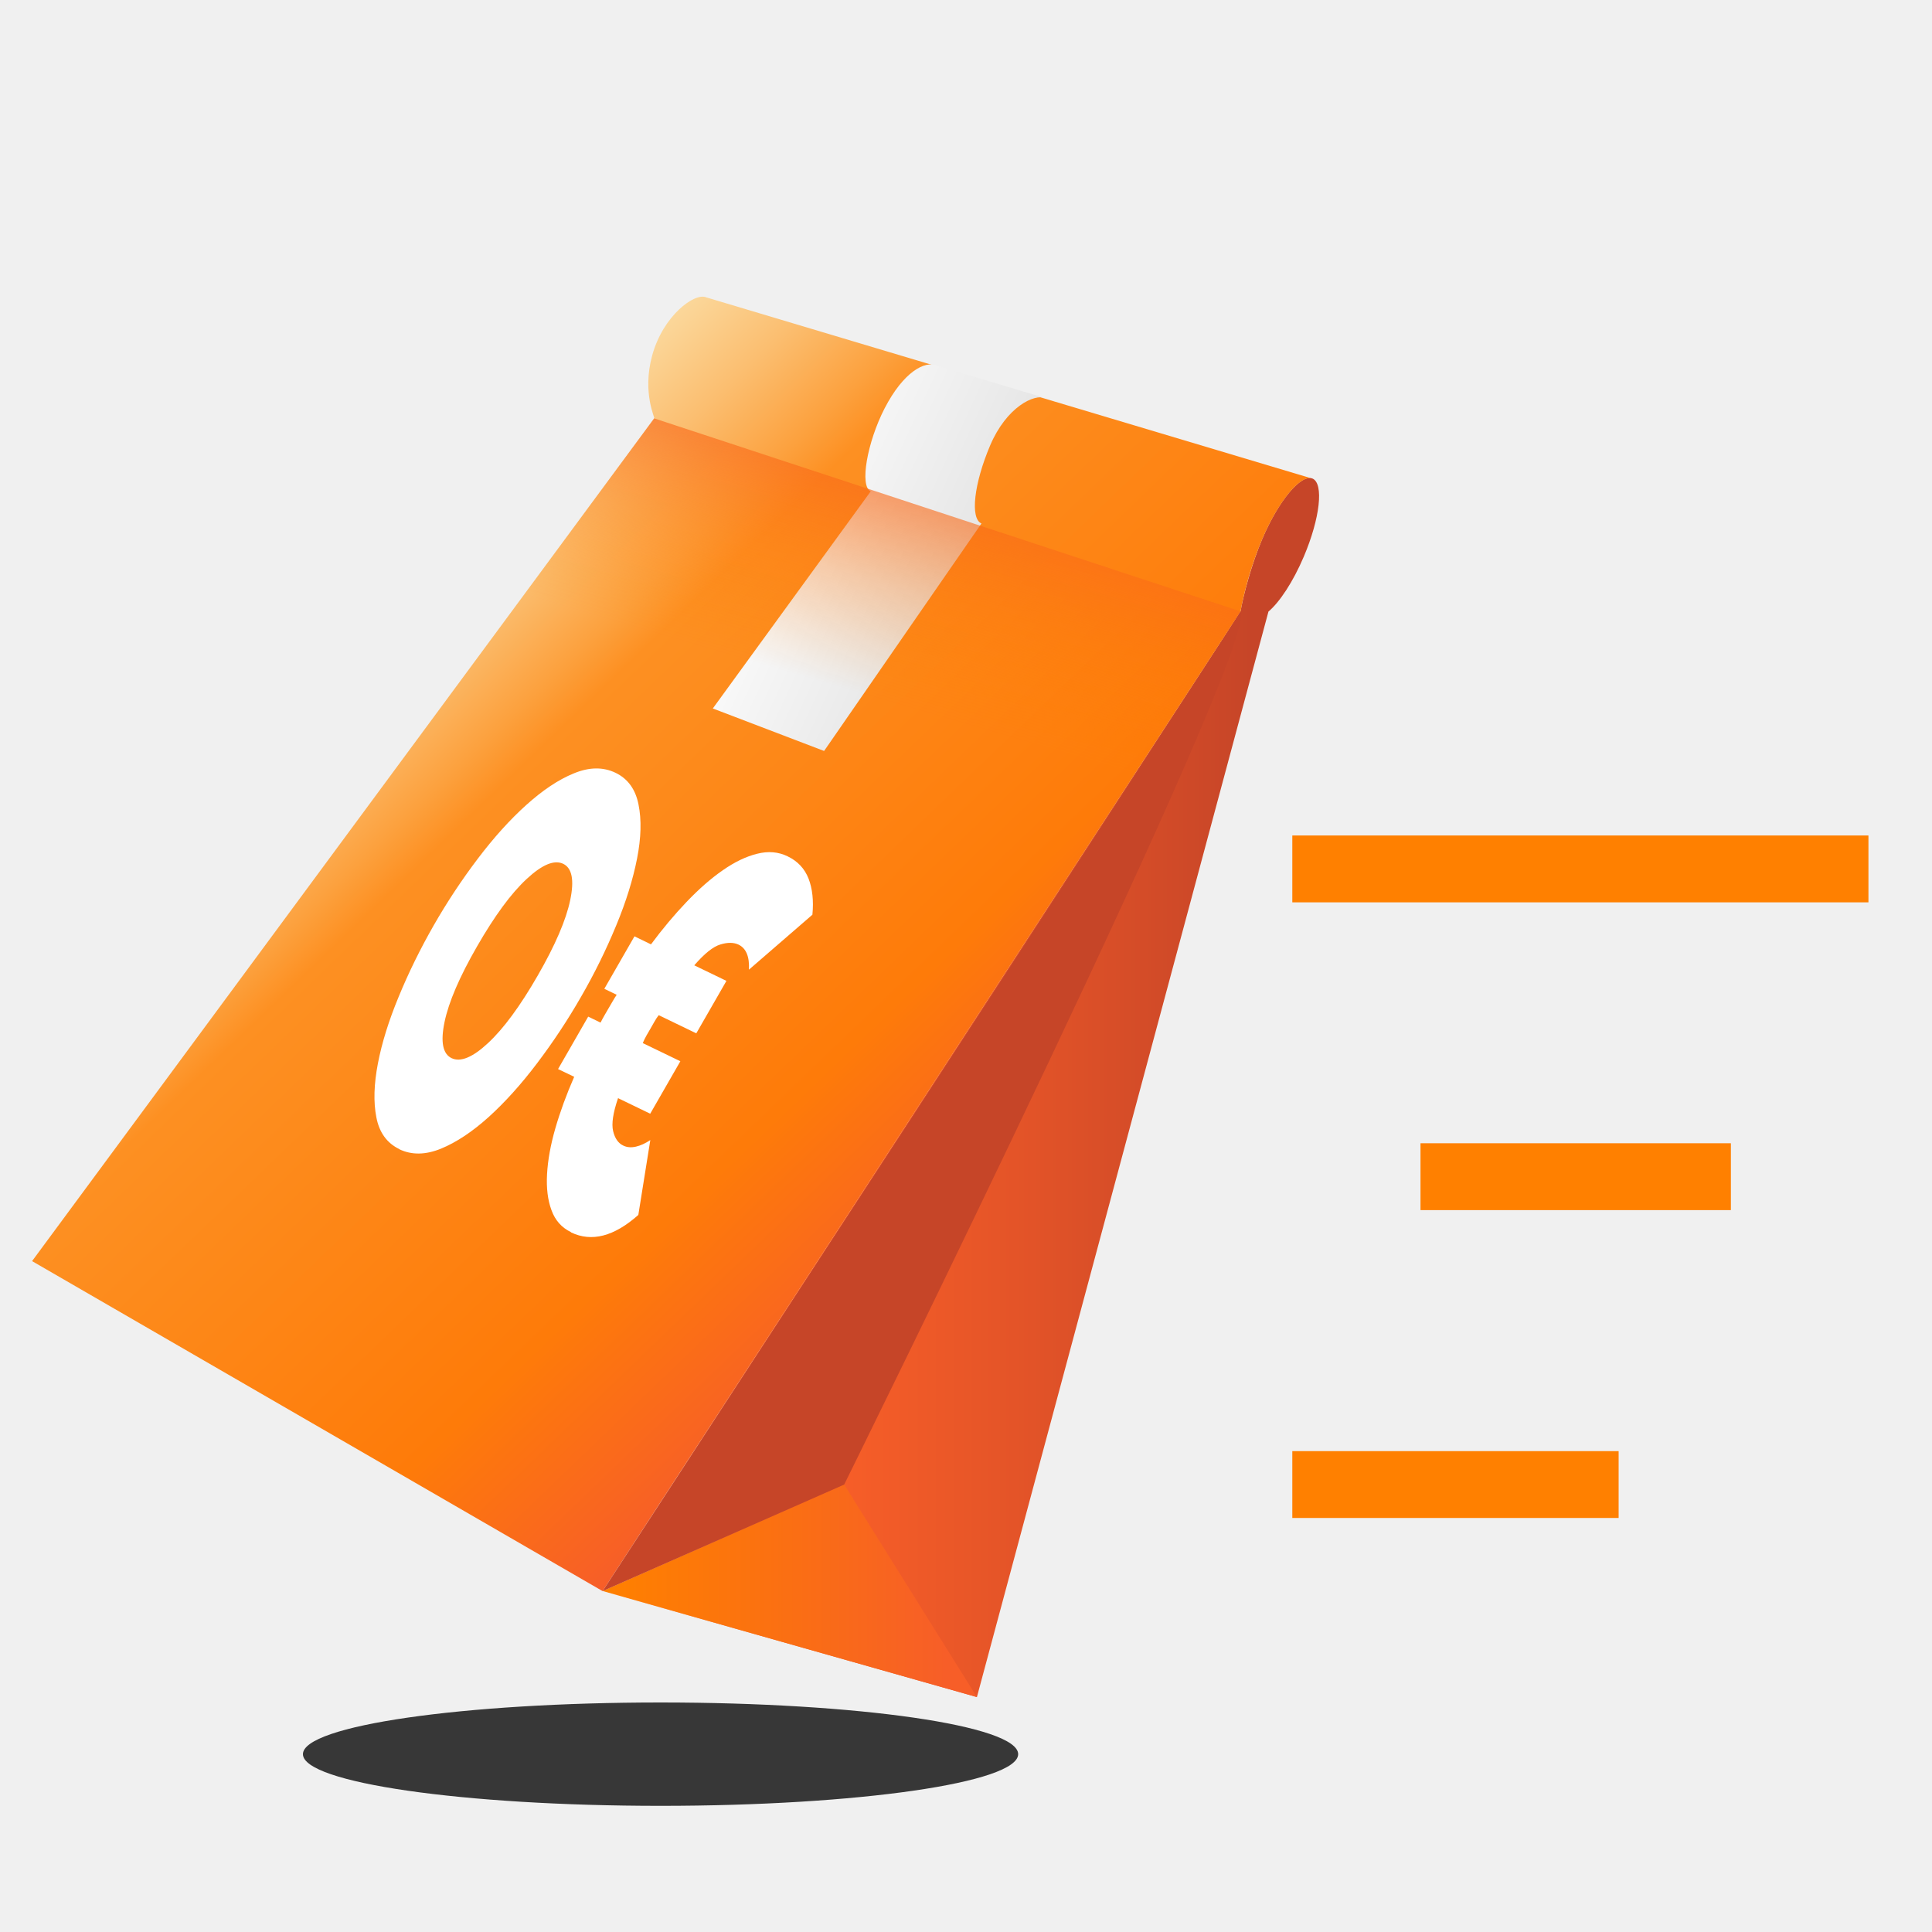
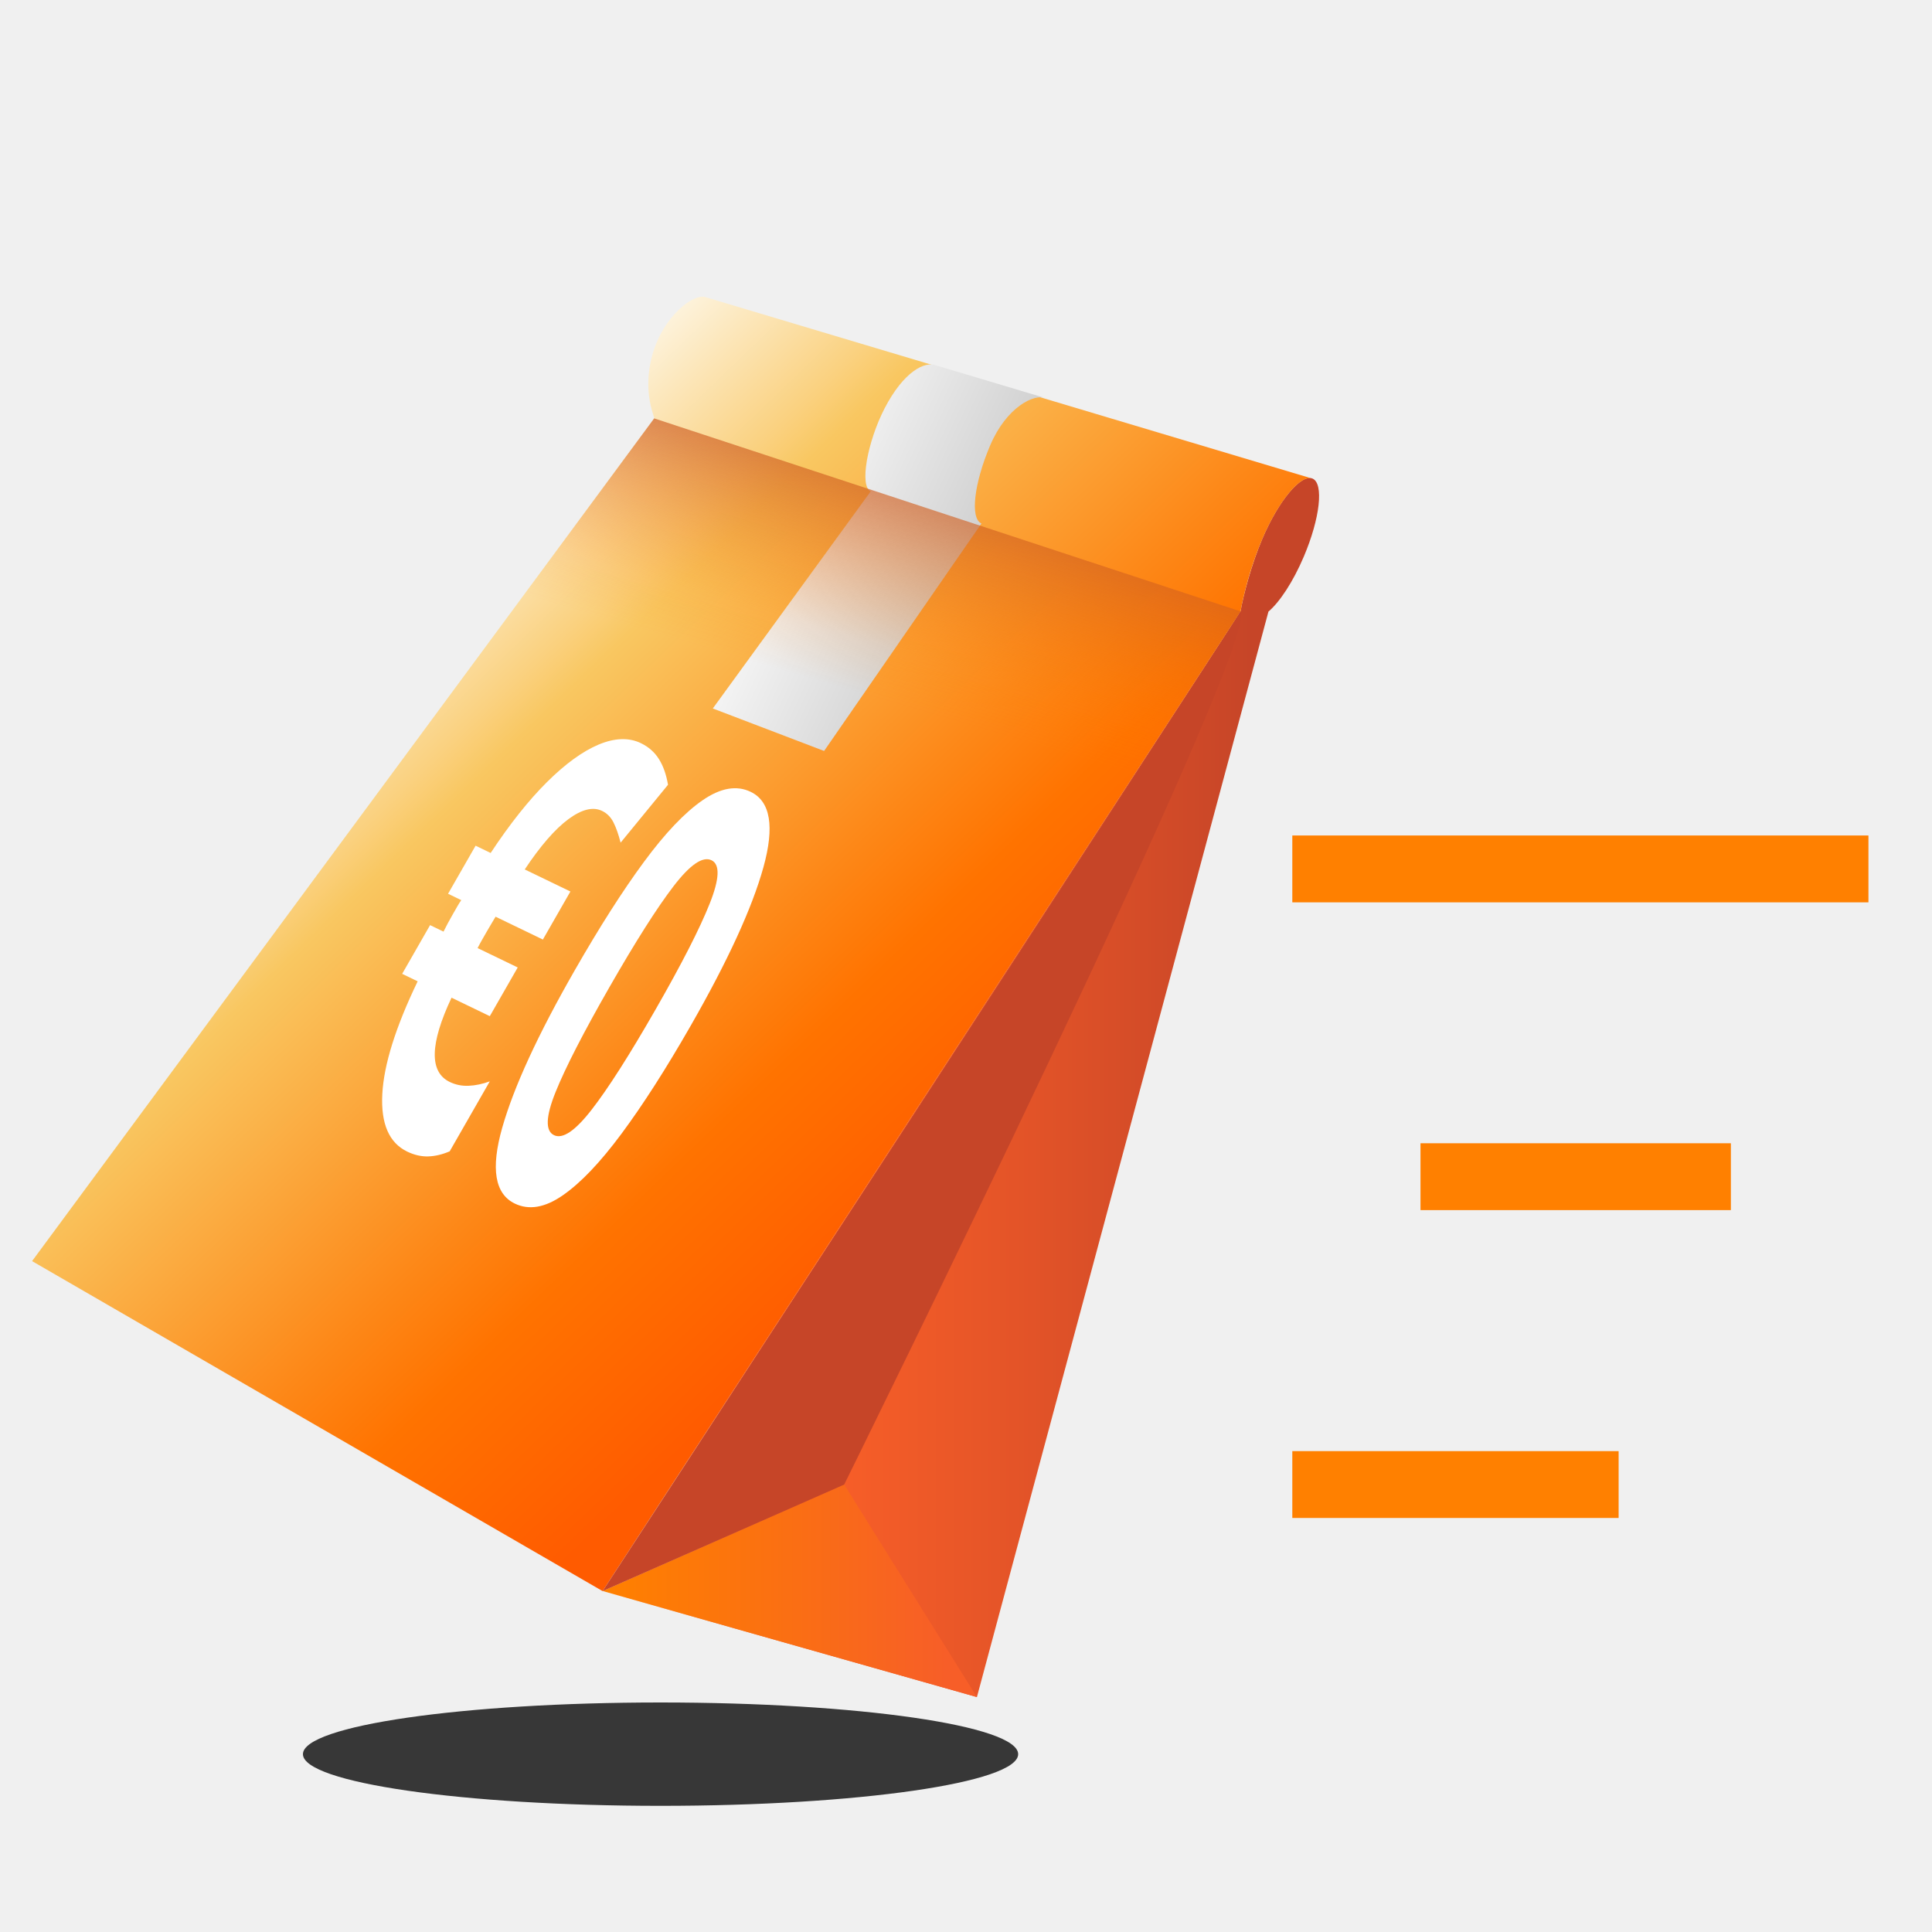
<svg xmlns="http://www.w3.org/2000/svg" id="Layer_12" viewBox="0 0 200 200">
  <defs>
-     <linearGradient id="linear-gradient" x1="-2536.18" y1="112.59" x2="-2462.01" y2="112.59" gradientTransform="matrix(-1 0 0 1 -2399.63 0)" gradientUnits="userSpaceOnUse">
+     <style>.cls-1{fill:url(#linear-gradient-7);}.cls-2{fill:url(#linear-gradient-5);}.cls-3{fill:url(#linear-gradient-6);}.cls-4{fill:url(#linear-gradient-4);}.cls-5{fill:url(#linear-gradient-3);}.cls-6{fill:url(#linear-gradient-2);}.cls-7{fill:url(#linear-gradient);}.cls-8{fill:none;stroke:#ff8000;stroke-miterlimit:10;stroke-width:6.92px;}.cls-9{fill:#fff;font-family:JETSans-Black, 'JET Sans';font-size:66.65px;font-weight:800;}.cls-10{fill:#090909;opacity:.8;}</style>
+     <linearGradient id="linear-gradient" x1="-1221.11" y1="112.59" x2="-1146.94" y2="112.59" gradientTransform="translate(-1084.56) rotate(-180) scale(1 -1)" gradientUnits="userSpaceOnUse">
      <stop offset=".09" stop-color="#c64528" />
      <stop offset=".4" stop-color="#e25328" />
      <stop offset=".67" stop-color="#f75e28" />
      <stop offset=".73" stop-color="#f7602b" />
      <stop offset=".77" stop-color="#f76735" />
      <stop offset=".82" stop-color="#f87446" />
      <stop offset=".86" stop-color="#f9865d" />
      <stop offset=".89" stop-color="#fa9d7c" />
      <stop offset=".93" stop-color="#fbb9a2" />
      <stop offset=".97" stop-color="#fddacd" />
      <stop offset="1" stop-color="#fff" />
    </linearGradient>
-     <linearGradient id="linear-gradient-2" x1="-2535.53" y1="49.57" x2="-2535.33" y2="49.48" gradientTransform="matrix(-1 0 0 1 -2399.63 0)" gradientUnits="userSpaceOnUse">
+     <linearGradient id="linear-gradient-2" x1="-1220.46" y1="49.57" x2="-1220.26" y2="49.48" gradientTransform="translate(-1084.56) rotate(-180) scale(1 -1)" gradientUnits="userSpaceOnUse">
      <stop offset="0" stop-color="#f75e28" />
      <stop offset=".19" stop-color="#fa6e14" />
      <stop offset=".43" stop-color="#ff8000" />
      <stop offset=".56" stop-color="#ffa143" />
      <stop offset=".72" stop-color="#ffc992" />
      <stop offset=".85" stop-color="#ffe6cd" />
      <stop offset=".95" stop-color="#fff8f1" />
      <stop offset="1" stop-color="#fff" />
    </linearGradient>
    <linearGradient id="linear-gradient-3" x1="103.27" y1="125.14" x2="24.4" y2="43.08" gradientUnits="userSpaceOnUse">
-       <stop offset="0" stop-color="#f75e28" />
-       <stop offset=".2" stop-color="#fe7b09" />
-       <stop offset=".59" stop-color="#fd9022" />
-       <stop offset=".63" stop-color="#fca13e" />
-       <stop offset=".71" stop-color="#fbbe70" />
-       <stop offset=".78" stop-color="#fbd495" />
-       <stop offset=".83" stop-color="#fbe2ab" />
-       <stop offset=".87" stop-color="#fbe7b4" />
+       <stop offset=".04" stop-color="#ff5b00" />
+       <stop offset=".23" stop-color="#ff7300" />
+       <stop offset=".33" stop-color="#fd8818" />
+       <stop offset=".61" stop-color="#f9c761" />
+       <stop offset=".65" stop-color="#fad17f" />
+       <stop offset=".79" stop-color="#fdf2da" />
+       <stop offset=".86" stop-color="#fff" />
    </linearGradient>
-     <linearGradient id="linear-gradient-4" x1="-2477.87" y1="51.34" x2="-2572.41" y2="95.27" gradientTransform="matrix(-1 0 0 1 -2399.63 0)" gradientUnits="userSpaceOnUse">
+     <linearGradient id="linear-gradient-4" x1="-1162.8" y1="51.34" x2="-1257.34" y2="95.27" gradientTransform="translate(-1084.56) rotate(-180) scale(1 -1)" gradientUnits="userSpaceOnUse">
      <stop offset=".02" stop-color="#fdfdfd" />
-       <stop offset=".07" stop-color="#f6f6f6" />
-       <stop offset=".47" stop-color="#cacaca" />
-       <stop offset=".77" stop-color="#afaeae" />
-       <stop offset=".95" stop-color="#a5a4a4" />
+       <stop offset=".04" stop-color="#f6f6f6" />
+       <stop offset=".25" stop-color="#cacaca" />
+       <stop offset=".4" stop-color="#afaeae" />
+       <stop offset=".49" stop-color="#a5a4a4" />
    </linearGradient>
-     <linearGradient id="linear-gradient-5" x1="-2500.76" y1="164.68" x2="-2462.01" y2="164.68" gradientTransform="matrix(-1 0 0 1 -2399.63 0)" gradientUnits="userSpaceOnUse">
+     <linearGradient id="linear-gradient-5" x1="-1185.69" y1="164.68" x2="-1146.94" y2="164.68" gradientTransform="translate(-1084.56) rotate(-180) scale(1 -1)" gradientUnits="userSpaceOnUse">
      <stop offset=".08" stop-color="#f75e28" />
      <stop offset=".48" stop-color="#fa6e14" />
      <stop offset=".98" stop-color="#ff8000" />
    </linearGradient>
-     <linearGradient id="linear-gradient-6" x1="-2484.1" y1="82.55" x2="-2509.22" y2="-3.2" gradientTransform="matrix(-1 0 0 1 -2399.63 0)" gradientUnits="userSpaceOnUse">
+     <linearGradient id="linear-gradient-6" x1="-1193.06" y1="122.29" x2="-1143.76" y2="91.09" gradientTransform="translate(-1084.56) rotate(-180) scale(1 -1)" gradientUnits="userSpaceOnUse">
+       <stop offset=".38" stop-color="#c64528" />
+       <stop offset=".74" stop-color="#eb6b0d" />
+       <stop offset=".98" stop-color="#ff8000" />
+     </linearGradient>
+     <linearGradient id="linear-gradient-7" x1="-1169.03" y1="82.55" x2="-1194.15" y2="-3.2" gradientTransform="translate(-1084.56) rotate(-180) scale(1 -1)" gradientUnits="userSpaceOnUse">
      <stop offset=".13" stop-color="#ff8000" stop-opacity="0" />
-       <stop offset=".17" stop-color="#fe7c03" stop-opacity=".09" />
-       <stop offset=".26" stop-color="#fc750c" stop-opacity=".32" />
-       <stop offset=".38" stop-color="#f9681b" stop-opacity=".68" />
-       <stop offset=".47" stop-color="#f75e28" />
+       <stop offset=".19" stop-color="#f67906" stop-opacity=".12" />
+       <stop offset=".29" stop-color="#e06a15" stop-opacity=".43" />
+       <stop offset=".45" stop-color="#bc512f" stop-opacity=".92" />
+       <stop offset=".47" stop-color="#b74e33" />
    </linearGradient>
-     <style>.cls-7{fill:none;stroke:#ff8000;stroke-miterlimit:10;stroke-width:6.92px}.cls-9{fill:#fff}</style>
  </defs>
-   <ellipse cx="68.38" cy="181.59" rx="37.02" ry="5.35" style="fill:#090909;opacity:.8" />
-   <path d="M128.42 63.29c.28-1.64 1.14-4.9 2.25-7.5 1.68-3.96 4.01-6.75 5.2-6.25 1.19.51.78 4.12-.9 8.08-1.11 2.61-2.5 4.71-3.66 5.69l-30.18 112.37-38.75-10.98 66.04-101.41z" style="fill:url(#linear-gradient)" />
-   <path d="M135.73 49.5s.09.02.14.04l-.14-.04z" style="fill:url(#linear-gradient-2)" />
-   <path d="M67.72 43.31c.16.07-1.28-2.58-.21-6.5 1.13-4.15 4.4-6.54 5.59-6.03l62.63 18.73c-1.22-.25-3.44 2.48-5.06 6.29-1.68 3.96-2.25 7.5-2.25 7.5L62.38 164.71 3.32 130.55l64.4-87.24z" style="fill:url(#linear-gradient-3)" />
-   <path d="M96.95 37.84c-1.19-.51-3.41.62-5.38 4.44-1.79 3.48-2.62 8.07-1.43 8.58L73.79 73.34l11.52 4.4 16.29-23.55c-1.19-.51-.78-4.12.9-8.08 1.68-3.96 4.57-5.39 5.76-4.89l-11.31-3.38z" style="fill:url(#linear-gradient-4)" />
-   <path style="fill:url(#linear-gradient-5)" d="M101.13 175.68 62.38 164.7l25.01-11.02 13.74 22z" />
-   <path d="m87.39 153.68-25.01 11.03s61.7-94.39 66.04-101.41c1.98 3.38-41.03 90.38-41.03 90.38z" style="fill:#c64528" />
-   <path style="fill:url(#linear-gradient-6)" d="m128.42 63.29-60.7-19.98L51.05 65.9l63.01 19.35 14.36-21.96z" />
-   <path class="cls-7" d="M167.56 153.68h-33.78M179.18 121.81h-32.13M193.42 89.95h-59.64" />
-   <path class="cls-9" d="M41.35 118.96c-1.29-.62-2.09-1.72-2.39-3.3-.31-1.58-.25-3.43.16-5.57.41-2.14 1.13-4.45 2.16-6.93 1.02-2.48 2.23-4.94 3.62-7.37a64.55 64.55 0 0 1 4.57-6.91c1.65-2.18 3.32-4.03 5.01-5.55 1.69-1.52 3.32-2.62 4.92-3.27 1.59-.66 3.03-.68 4.32-.06 1.27.61 2.07 1.71 2.38 3.29.32 1.58.27 3.44-.15 5.58-.42 2.14-1.13 4.45-2.16 6.93a62.04 62.04 0 0 1-3.63 7.37 64.55 64.55 0 0 1-4.57 6.91c-1.65 2.18-3.32 4.03-5.01 5.56-1.69 1.52-3.33 2.61-4.93 3.27-1.6.65-3.03.67-4.31.06zm5.4-9.42c.92.44 2.18-.08 3.78-1.57 1.6-1.49 3.31-3.81 5.13-6.97s2.94-5.77 3.37-7.83c.43-2.06.19-3.31-.73-3.75-.92-.44-2.18.08-3.78 1.57-1.61 1.49-3.31 3.81-5.13 6.97s-2.94 5.77-3.37 7.83c-.43 2.06-.19 3.31.73 3.75zM59.09 127.54c-.95-.46-1.62-1.21-2-2.26-.39-1.05-.54-2.29-.46-3.73s.36-3.02.86-4.75 1.15-3.5 1.95-5.33l-1.67-.8 3.12-5.43 1.28.62c.12-.24.25-.49.41-.76.15-.27.29-.5.4-.69l.42-.72c.17-.29.31-.53.44-.71l-1.28-.62 3.12-5.43 1.71.83c1.18-1.59 2.41-3.06 3.68-4.39 1.27-1.33 2.52-2.43 3.75-3.28 1.23-.86 2.42-1.43 3.56-1.71 1.14-.29 2.19-.2 3.14.26 1.05.5 1.77 1.27 2.18 2.31.4 1.03.54 2.28.4 3.74l-6.57 5.69c.07-1.34-.29-2.21-1.07-2.59-.5-.24-1.13-.25-1.88-.02-.76.22-1.66.95-2.71 2.16l3.33 1.61-3.12 5.43-3.89-1.88c-.14.18-.3.41-.46.7-.17.29-.3.53-.41.72-.11.19-.24.42-.4.69-.15.27-.28.53-.38.78l3.89 1.88-3.12 5.43-3.33-1.61c-.52 1.52-.69 2.66-.51 3.41.18.75.53 1.26 1.05 1.5.39.19.82.22 1.31.11.48-.11.98-.34 1.49-.68l-1.24 7.75c-2.51 2.23-4.83 2.83-6.96 1.81z" />
+   <ellipse class="cls-10" cx="68.38" cy="181.59" rx="37.02" ry="5.35" />
+   <path class="cls-7" d="M128.42,63.29c.28-1.64,1.14-4.9,2.25-7.5,1.68-3.96,4.01-6.75,5.2-6.25,1.19.51.78,4.12-.9,8.08-1.11,2.61-2.5,4.71-3.66,5.69l-30.18,112.37-38.75-10.98,66.04-101.41Z" />
+   <path class="cls-6" d="M135.73,49.5s.09.02.14.04l-.14-.04Z" />
+   <path class="cls-5" d="M3.32,130.55L67.72,43.31h0,0s0,0,0,0c.16.07-1.28-2.58-.21-6.5,1.13-4.15,4.4-6.54,5.59-6.03l62.63,18.73c-1.22-.25-3.44,2.48-5.06,6.29-1.68,3.96-2.25,7.5-2.25,7.5l-66.04,101.41L3.32,130.55" />
+   <path class="cls-4" d="M96.95,37.84c-1.19-.51-3.41.62-5.38,4.44-1.79,3.48-2.62,8.07-1.43,8.58l-16.35,22.48,11.52,4.4,16.29-23.55c-1.19-.51-.78-4.12.9-8.08,1.68-3.96,4.57-5.39,5.76-4.89l-11.31-3.38Z" />
+   <polygon class="cls-2" points="101.13 175.68 62.38 164.7 87.39 153.68 101.13 175.68" />
+   <path class="cls-3" d="M87.39,153.68l-25.01,11.03s61.7-94.39,66.04-101.41c1.98,3.38-41.03,90.38-41.03,90.38Z" />
+   <polygon class="cls-1" points="128.42 63.29 67.72 43.31 51.05 65.9 114.06 85.25 128.42 63.29" />
+   <line class="cls-8" x1="167.56" y1="153.68" x2="133.78" y2="153.68" />
+   <line class="cls-8" x1="179.18" y1="121.81" x2="147.05" y2="121.81" />
+   <line class="cls-8" x1="193.42" y1="89.95" x2="133.78" y2="89.95" />
+   <text class="cls-9" transform="translate(33.05 114.07) rotate(25.78) scale(.4 1) skewX(-10)">
+     <tspan x="0" y="0">€0</tspan>
+   </text>
</svg>
